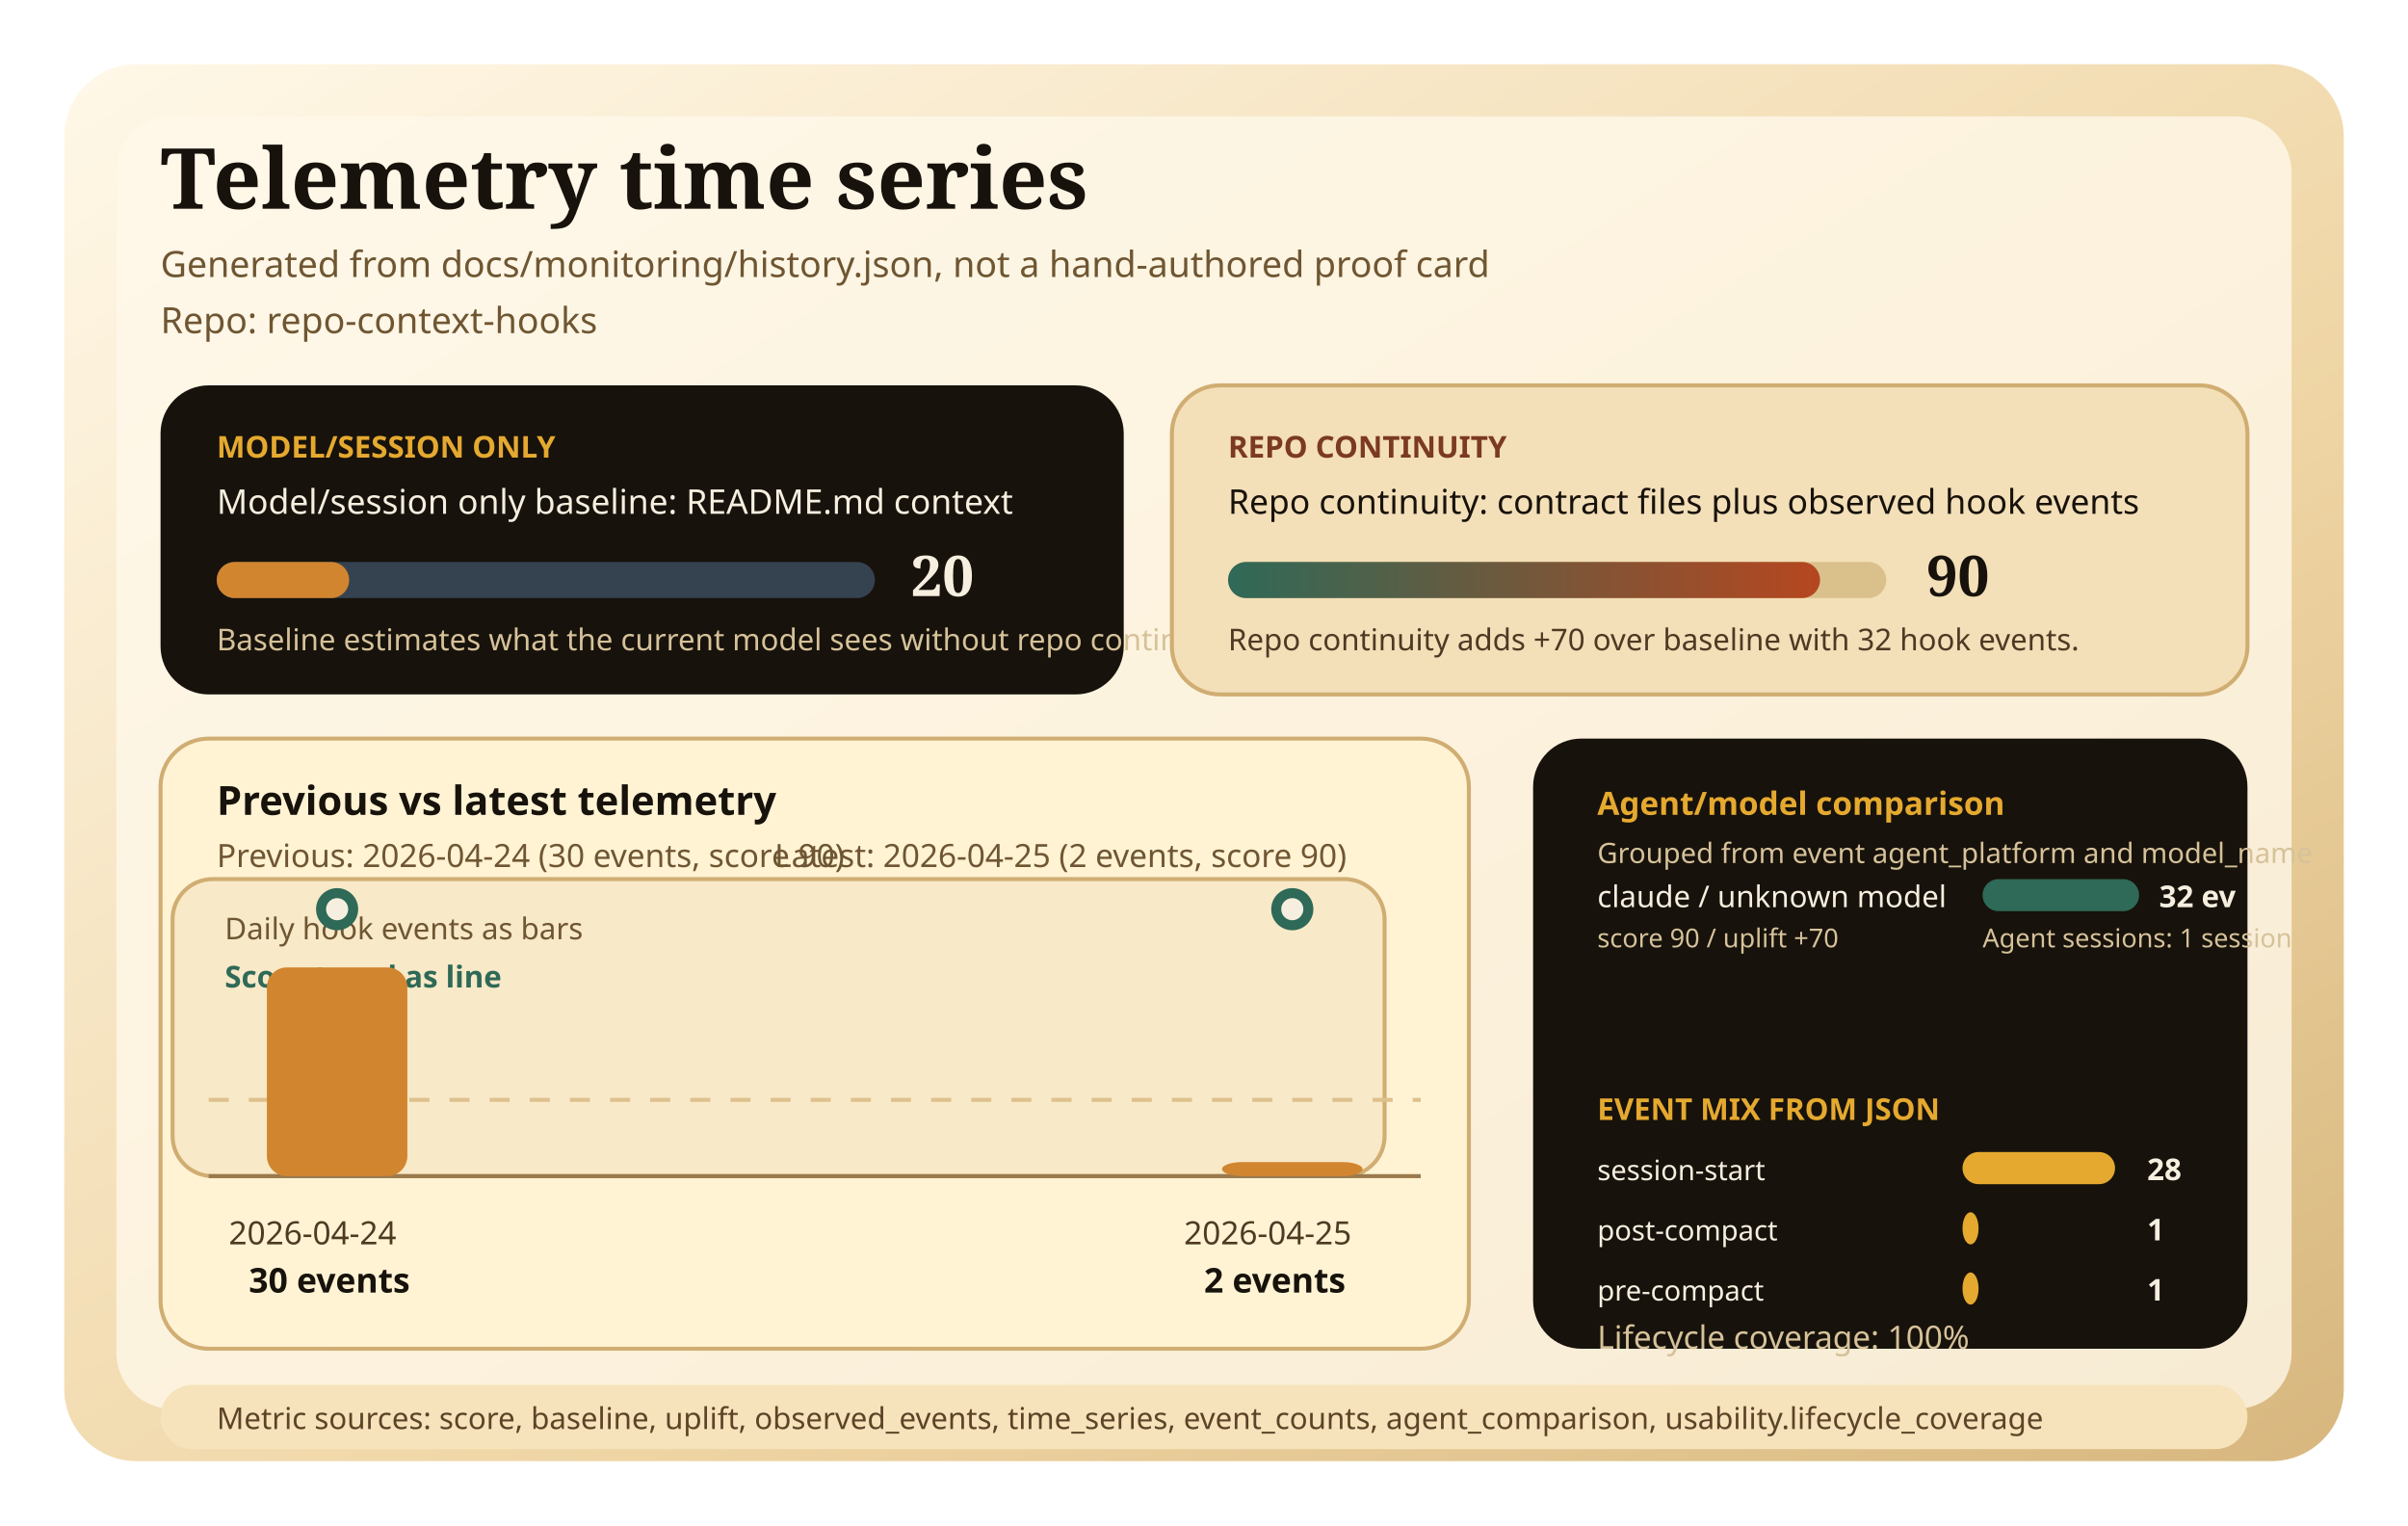
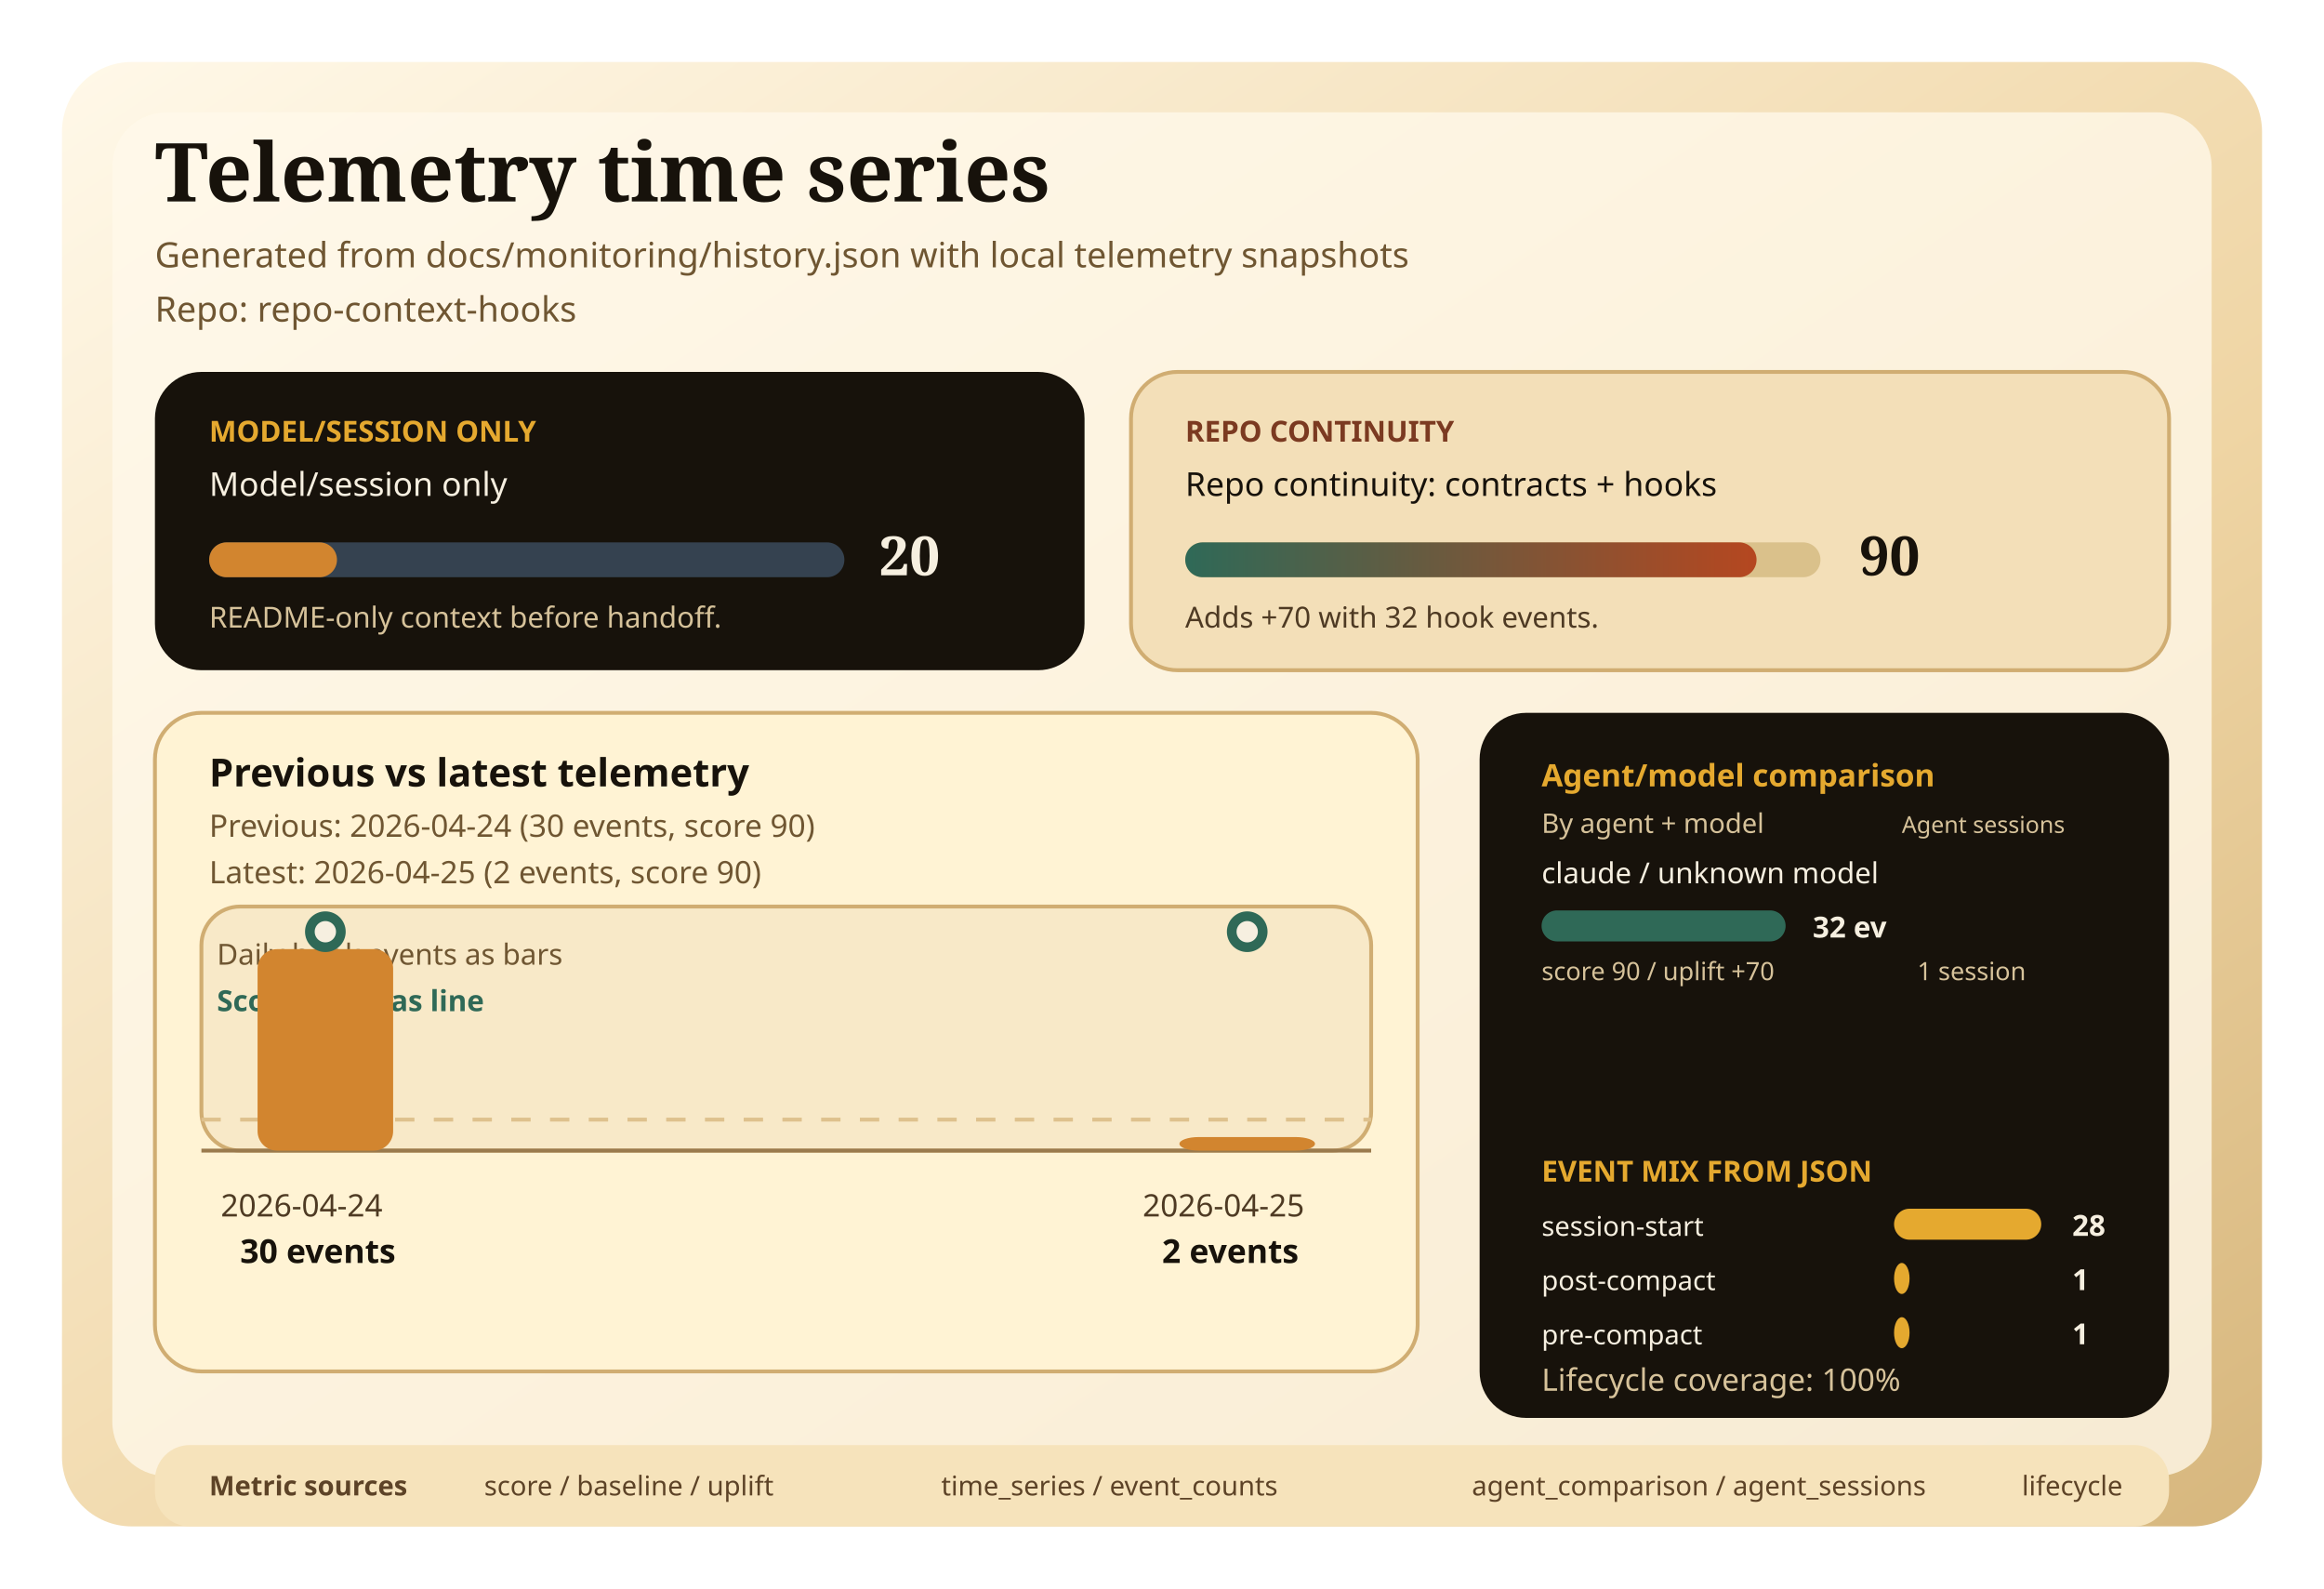
- <svg xmlns="http://www.w3.org/2000/svg" viewBox="0 0 1200 760" role="img" aria-labelledby="title desc">
+ <svg xmlns="http://www.w3.org/2000/svg" viewBox="0 0 1200 820" role="img" aria-labelledby="title desc">
  <defs>
    <linearGradient id="page" x1="0" y1="0" x2="1" y2="1">
      <stop offset="0" stop-color="#fff8e8" />
      <stop offset="0.62" stop-color="#efd5a4" />
      <stop offset="1" stop-color="#d7b77e" />
    </linearGradient>
    <linearGradient id="line" x1="0" y1="0" x2="1" y2="0">
      <stop offset="0" stop-color="#2f6957" />
      <stop offset="1" stop-color="#b54720" />
    </linearGradient>
  </defs>
-   <rect x="32" y="32" width="1136" height="696" rx="36" fill="url(#page)" />
-   <rect x="58" y="58" width="1084" height="644" rx="28" fill="#fff9ea" opacity="0.78" />
+   <rect x="32" y="32" width="1136" height="756" rx="36" fill="url(#page)" />
+   <rect x="58" y="58" width="1084" height="704" rx="28" fill="#fff9ea" opacity="0.78" />
  <text x="80" y="104" fill="#17120b" font-family="Georgia, serif" font-size="42" font-weight="700">Telemetry time series</text>
-   <text x="80" y="138" fill="#6f5632" font-family="Segoe UI, sans-serif" font-size="18">Generated from docs/monitoring/history.json, not a hand-authored proof card</text>
+   <text x="80" y="138" fill="#6f5632" font-family="Segoe UI, sans-serif" font-size="18">Generated from docs/monitoring/history.json with local telemetry snapshots</text>
  <text x="80" y="166" fill="#6f5632" font-family="Segoe UI, sans-serif" font-size="18">Repo: repo-context-hooks</text>
  <rect x="80" y="192" width="480" height="154" rx="24" fill="#17120b" />
  <text x="108" y="228" fill="#e5a92f" font-family="Segoe UI, sans-serif" font-size="15" font-weight="800">MODEL/SESSION ONLY</text>
-   <text x="108" y="256" fill="#f6efe0" font-family="Segoe UI, sans-serif" font-size="17">Model/session only baseline: README.md context</text>
+   <text x="108" y="256" fill="#f6efe0" font-family="Segoe UI, sans-serif" font-size="17">Model/session only</text>
  <rect x="108" y="280" width="328" height="18" rx="9" fill="#354250" />
  <rect x="108" y="280" width="66" height="18" rx="9" fill="#d2852f" />
  <text x="454" y="297" fill="#f6efe0" font-family="Georgia, serif" font-size="28" font-weight="700">20</text>
-   <text x="108" y="324" fill="#d6c29a" font-family="Segoe UI, sans-serif" font-size="15">Baseline estimates what the current model sees without repo continuity.</text>
+   <text x="108" y="324" fill="#d6c29a" font-family="Segoe UI, sans-serif" font-size="15">README-only context before handoff.</text>
  <rect x="584" y="192" width="536" height="154" rx="24" fill="#f3dfb8" stroke="#d0ad72" stroke-width="2" />
  <text x="612" y="228" fill="#7b3a21" font-family="Segoe UI, sans-serif" font-size="15" font-weight="800">REPO CONTINUITY</text>
-   <text x="612" y="256" fill="#17120b" font-family="Segoe UI, sans-serif" font-size="17">Repo continuity: contract files plus observed hook events</text>
+   <text x="612" y="256" fill="#17120b" font-family="Segoe UI, sans-serif" font-size="17">Repo continuity: contracts + hooks</text>
  <rect x="612" y="280" width="328" height="18" rx="9" fill="#dac18b" />
  <rect x="612" y="280" width="295" height="18" rx="9" fill="url(#line)" />
  <text x="960" y="297" fill="#17120b" font-family="Georgia, serif" font-size="28" font-weight="700">90</text>
-   <text x="612" y="324" fill="#4e3a23" font-family="Segoe UI, sans-serif" font-size="15">Repo continuity adds +70 over baseline with 32 hook events.</text>
-   <rect x="80" y="368" width="652" height="304" rx="24" fill="#fff3d4" stroke="#d0ad72" stroke-width="2" />
+   <text x="612" y="324" fill="#4e3a23" font-family="Segoe UI, sans-serif" font-size="15">Adds +70 with 32 hook events.</text>
+   <rect x="80" y="368" width="652" height="340" rx="24" fill="#fff3d4" stroke="#d0ad72" stroke-width="2" />
  <text x="108" y="406" fill="#17120b" font-family="Segoe UI, sans-serif" font-size="20" font-weight="800">Previous vs latest telemetry</text>
  <text x="108" y="432" fill="#6f5632" font-family="Segoe UI, sans-serif" font-size="16">Previous: 2026-04-24 (30 events, score 90)</text>
-   <text x="386" y="432" fill="#6f5632" font-family="Segoe UI, sans-serif" font-size="16">Latest: 2026-04-25 (2 events, score 90)</text>
-   <rect x="86" y="438" width="604" height="148" rx="20" fill="#f8e9c8" stroke="#d0ad72" stroke-width="2" />
-   <line x1="104" y1="586" x2="708" y2="586" stroke="#9a7a4d" stroke-width="2" />
-   <line x1="104" y1="548" x2="708" y2="548" stroke="#dec18d" stroke-width="2" stroke-dasharray="10 10" />
-   <text x="112" y="468" fill="#6f5632" font-family="Segoe UI, sans-serif" font-size="15">Daily hook events as bars</text>
-   <text x="112" y="492" fill="#2f6957" font-family="Segoe UI, sans-serif" font-size="15" font-weight="800">Score trend as line</text>
-   <rect x="133.0" y="482" width="70" height="104" rx="10" fill="#d2852f" />
-   <rect x="609.0" y="579" width="70" height="7" rx="10" fill="#d2852f" />
-   <polyline points="168.0,453 644.0,453" fill="none" stroke="url(#line)" stroke-width="7" stroke-linecap="round" stroke-linejoin="round" />
-   <circle cx="168.0" cy="453" r="8" fill="#f6efe0" stroke="#2f6957" stroke-width="5" />
-   <text x="114.0" y="620" fill="#4e3a23" font-family="Segoe UI, sans-serif" font-size="16">2026-04-24</text>
-   <text x="124.0" y="644" fill="#17120b" font-family="Segoe UI, sans-serif" font-size="17" font-weight="800">30 events</text>
-   <circle cx="644.0" cy="453" r="8" fill="#f6efe0" stroke="#2f6957" stroke-width="5" />
-   <text x="590.0" y="620" fill="#4e3a23" font-family="Segoe UI, sans-serif" font-size="16">2026-04-25</text>
-   <text x="600.0" y="644" fill="#17120b" font-family="Segoe UI, sans-serif" font-size="17" font-weight="800">2 events</text>
-   <rect x="764" y="368" width="356" height="304" rx="24" fill="#17120b" />
+   <text x="108" y="456" fill="#6f5632" font-family="Segoe UI, sans-serif" font-size="16">Latest: 2026-04-25 (2 events, score 90)</text>
+   <rect x="104" y="468" width="604" height="126" rx="20" fill="#f8e9c8" stroke="#d0ad72" stroke-width="2" />
+   <line x1="104" y1="594" x2="708" y2="594" stroke="#9a7a4d" stroke-width="2" />
+   <line x1="104" y1="578" x2="708" y2="578" stroke="#dec18d" stroke-width="2" stroke-dasharray="10 10" />
+   <text x="112" y="498" fill="#6f5632" font-family="Segoe UI, sans-serif" font-size="15">Daily hook events as bars</text>
+   <text x="112" y="522" fill="#2f6957" font-family="Segoe UI, sans-serif" font-size="15" font-weight="800">Score trend as line</text>
+   <rect x="133.0" y="490" width="70" height="104" rx="10" fill="#d2852f" />
+   <rect x="609.0" y="587" width="70" height="7" rx="10" fill="#d2852f" />
+   <polyline points="168.0,481 644.0,481" fill="none" stroke="url(#line)" stroke-width="7" stroke-linecap="round" stroke-linejoin="round" />
+   <circle cx="168.0" cy="481" r="8" fill="#f6efe0" stroke="#2f6957" stroke-width="5" />
+   <text x="114.0" y="628" fill="#4e3a23" font-family="Segoe UI, sans-serif" font-size="16">2026-04-24</text>
+   <text x="124.0" y="652" fill="#17120b" font-family="Segoe UI, sans-serif" font-size="17" font-weight="800">30 events</text>
+   <circle cx="644.0" cy="481" r="8" fill="#f6efe0" stroke="#2f6957" stroke-width="5" />
+   <text x="590.0" y="628" fill="#4e3a23" font-family="Segoe UI, sans-serif" font-size="16">2026-04-25</text>
+   <text x="600.0" y="652" fill="#17120b" font-family="Segoe UI, sans-serif" font-size="17" font-weight="800">2 events</text>
+   <rect x="764" y="368" width="356" height="364" rx="24" fill="#17120b" />
  <text x="796" y="406" fill="#e5a92f" font-family="Segoe UI, sans-serif" font-size="16" font-weight="800">Agent/model comparison</text>
-   <text x="796" y="430" fill="#d6c29a" font-family="Segoe UI, sans-serif" font-size="14">Grouped from event agent_platform and model_name</text>
-   <text x="796" y="452" fill="#f6efe0" font-family="Segoe UI, sans-serif" font-size="15">claude / unknown model</text>
-   <rect x="988" y="438" width="78" height="16" rx="8" fill="#2f6957" />
-   <text x="1076" y="452" fill="#f6efe0" font-family="Segoe UI, sans-serif" font-size="15" font-weight="800">32 ev</text>
-   <text x="988" y="472" fill="#d6c29a" font-family="Segoe UI, sans-serif" font-size="13">Agent sessions: 1 session</text>
-   <text x="796" y="472" fill="#d6c29a" font-family="Segoe UI, sans-serif" font-size="13">score 90 / uplift +70</text>
-   <text x="796" y="558" fill="#e5a92f" font-family="Segoe UI, sans-serif" font-size="15" font-weight="800">EVENT MIX FROM JSON</text>
-   <text x="796" y="588" fill="#f6efe0" font-family="Segoe UI, sans-serif" font-size="14">session-start</text>
-   <rect x="978" y="574" width="76" height="16" rx="8" fill="#e5a92f" />
-   <text x="1070" y="588" fill="#f6efe0" font-family="Segoe UI, sans-serif" font-size="15" font-weight="800">28</text>
-   <text x="796" y="618" fill="#f6efe0" font-family="Segoe UI, sans-serif" font-size="14">post-compact</text>
-   <rect x="978" y="604" width="8" height="16" rx="8" fill="#e5a92f" />
-   <text x="1070" y="618" fill="#f6efe0" font-family="Segoe UI, sans-serif" font-size="15" font-weight="800">1</text>
-   <text x="796" y="648" fill="#f6efe0" font-family="Segoe UI, sans-serif" font-size="14">pre-compact</text>
-   <rect x="978" y="634" width="8" height="16" rx="8" fill="#e5a92f" />
-   <text x="1070" y="648" fill="#f6efe0" font-family="Segoe UI, sans-serif" font-size="15" font-weight="800">1</text>
-   <text x="796" y="672" fill="#d6c29a" font-family="Segoe UI, sans-serif" font-size="16">Lifecycle coverage: 100%</text>
-   <rect x="80" y="690" width="1040" height="32" rx="16" fill="#f6e3bb" />
-   <text x="108" y="712" fill="#5d4327" font-family="Segoe UI, sans-serif" font-size="15">Metric sources: score, baseline, uplift, observed_events, time_series, event_counts, agent_comparison, usability.lifecycle_coverage</text>
+   <text x="796" y="430" fill="#d6c29a" font-family="Segoe UI, sans-serif" font-size="14">By agent + model</text>
+   <text x="982" y="430" fill="#d6c29a" font-family="Segoe UI, sans-serif" font-size="12">Agent sessions</text>
+   <text x="796" y="456" fill="#f6efe0" font-family="Segoe UI, sans-serif" font-size="15">claude / unknown model</text>
+   <rect x="796" y="470" width="126" height="16" rx="8" fill="#2f6957" />
+   <text x="936" y="484" fill="#f6efe0" font-family="Segoe UI, sans-serif" font-size="15" font-weight="800">32 ev</text>
+   <text x="796" y="506" fill="#d6c29a" font-family="Segoe UI, sans-serif" font-size="13">score 90 / uplift +70</text>
+   <text x="990" y="506" fill="#d6c29a" font-family="Segoe UI, sans-serif" font-size="13">1 session</text>
+   <text x="796" y="610" fill="#e5a92f" font-family="Segoe UI, sans-serif" font-size="15" font-weight="800">EVENT MIX FROM JSON</text>
+   <text x="796" y="638" fill="#f6efe0" font-family="Segoe UI, sans-serif" font-size="14">session-start</text>
+   <rect x="978" y="624" width="76" height="16" rx="8" fill="#e5a92f" />
+   <text x="1070" y="638" fill="#f6efe0" font-family="Segoe UI, sans-serif" font-size="15" font-weight="800">28</text>
+   <text x="796" y="666" fill="#f6efe0" font-family="Segoe UI, sans-serif" font-size="14">post-compact</text>
+   <rect x="978" y="652" width="8" height="16" rx="8" fill="#e5a92f" />
+   <text x="1070" y="666" fill="#f6efe0" font-family="Segoe UI, sans-serif" font-size="15" font-weight="800">1</text>
+   <text x="796" y="694" fill="#f6efe0" font-family="Segoe UI, sans-serif" font-size="14">pre-compact</text>
+   <rect x="978" y="680" width="8" height="16" rx="8" fill="#e5a92f" />
+   <text x="1070" y="694" fill="#f6efe0" font-family="Segoe UI, sans-serif" font-size="15" font-weight="800">1</text>
+   <text x="796" y="718" fill="#d6c29a" font-family="Segoe UI, sans-serif" font-size="16">Lifecycle coverage: 100%</text>
+   <rect x="80" y="746" width="1040" height="42" rx="18" fill="#f6e3bb" />
+   <text x="108" y="772" fill="#5d4327" font-family="Segoe UI, sans-serif" font-size="14" font-weight="800">Metric sources</text>
+   <text x="250" y="772" fill="#5d4327" font-family="Segoe UI, sans-serif" font-size="14">score / baseline / uplift</text>
+   <text x="486" y="772" fill="#5d4327" font-family="Segoe UI, sans-serif" font-size="14">time_series / event_counts</text>
+   <text x="760" y="772" fill="#5d4327" font-family="Segoe UI, sans-serif" font-size="14">agent_comparison / agent_sessions</text>
+   <text x="1044" y="772" fill="#5d4327" font-family="Segoe UI, sans-serif" font-size="14">lifecycle</text>
</svg>
